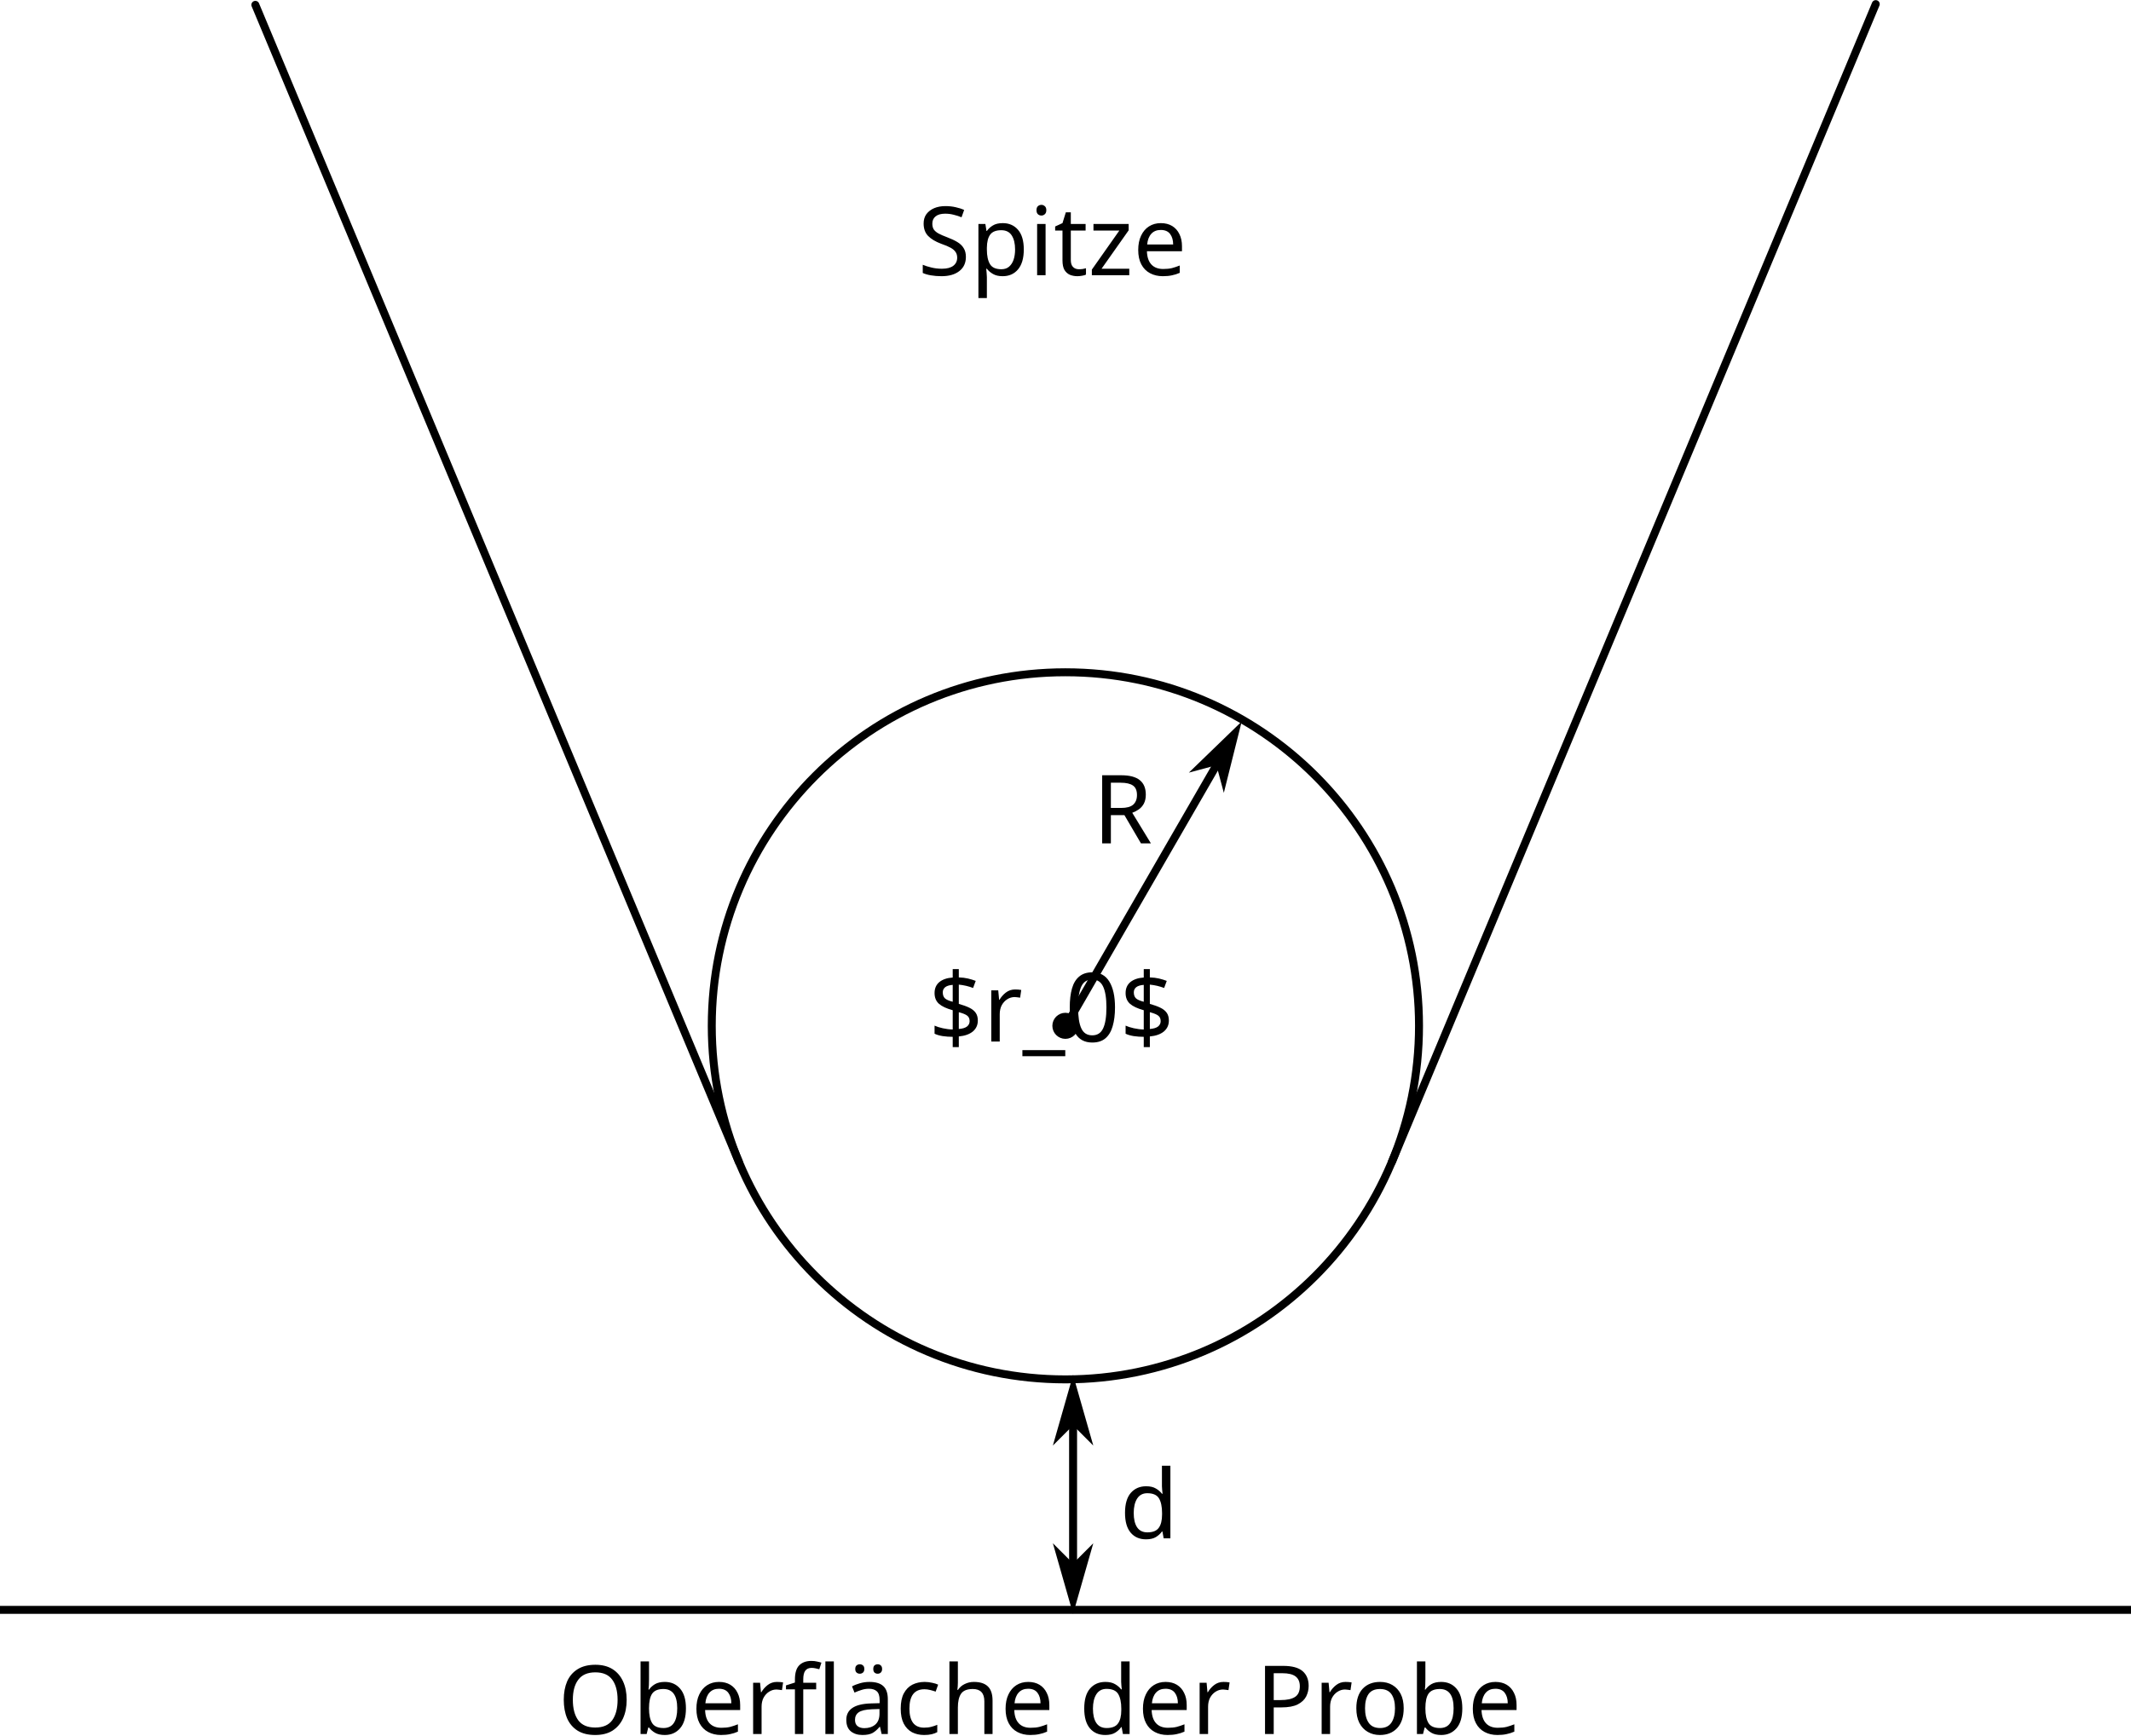
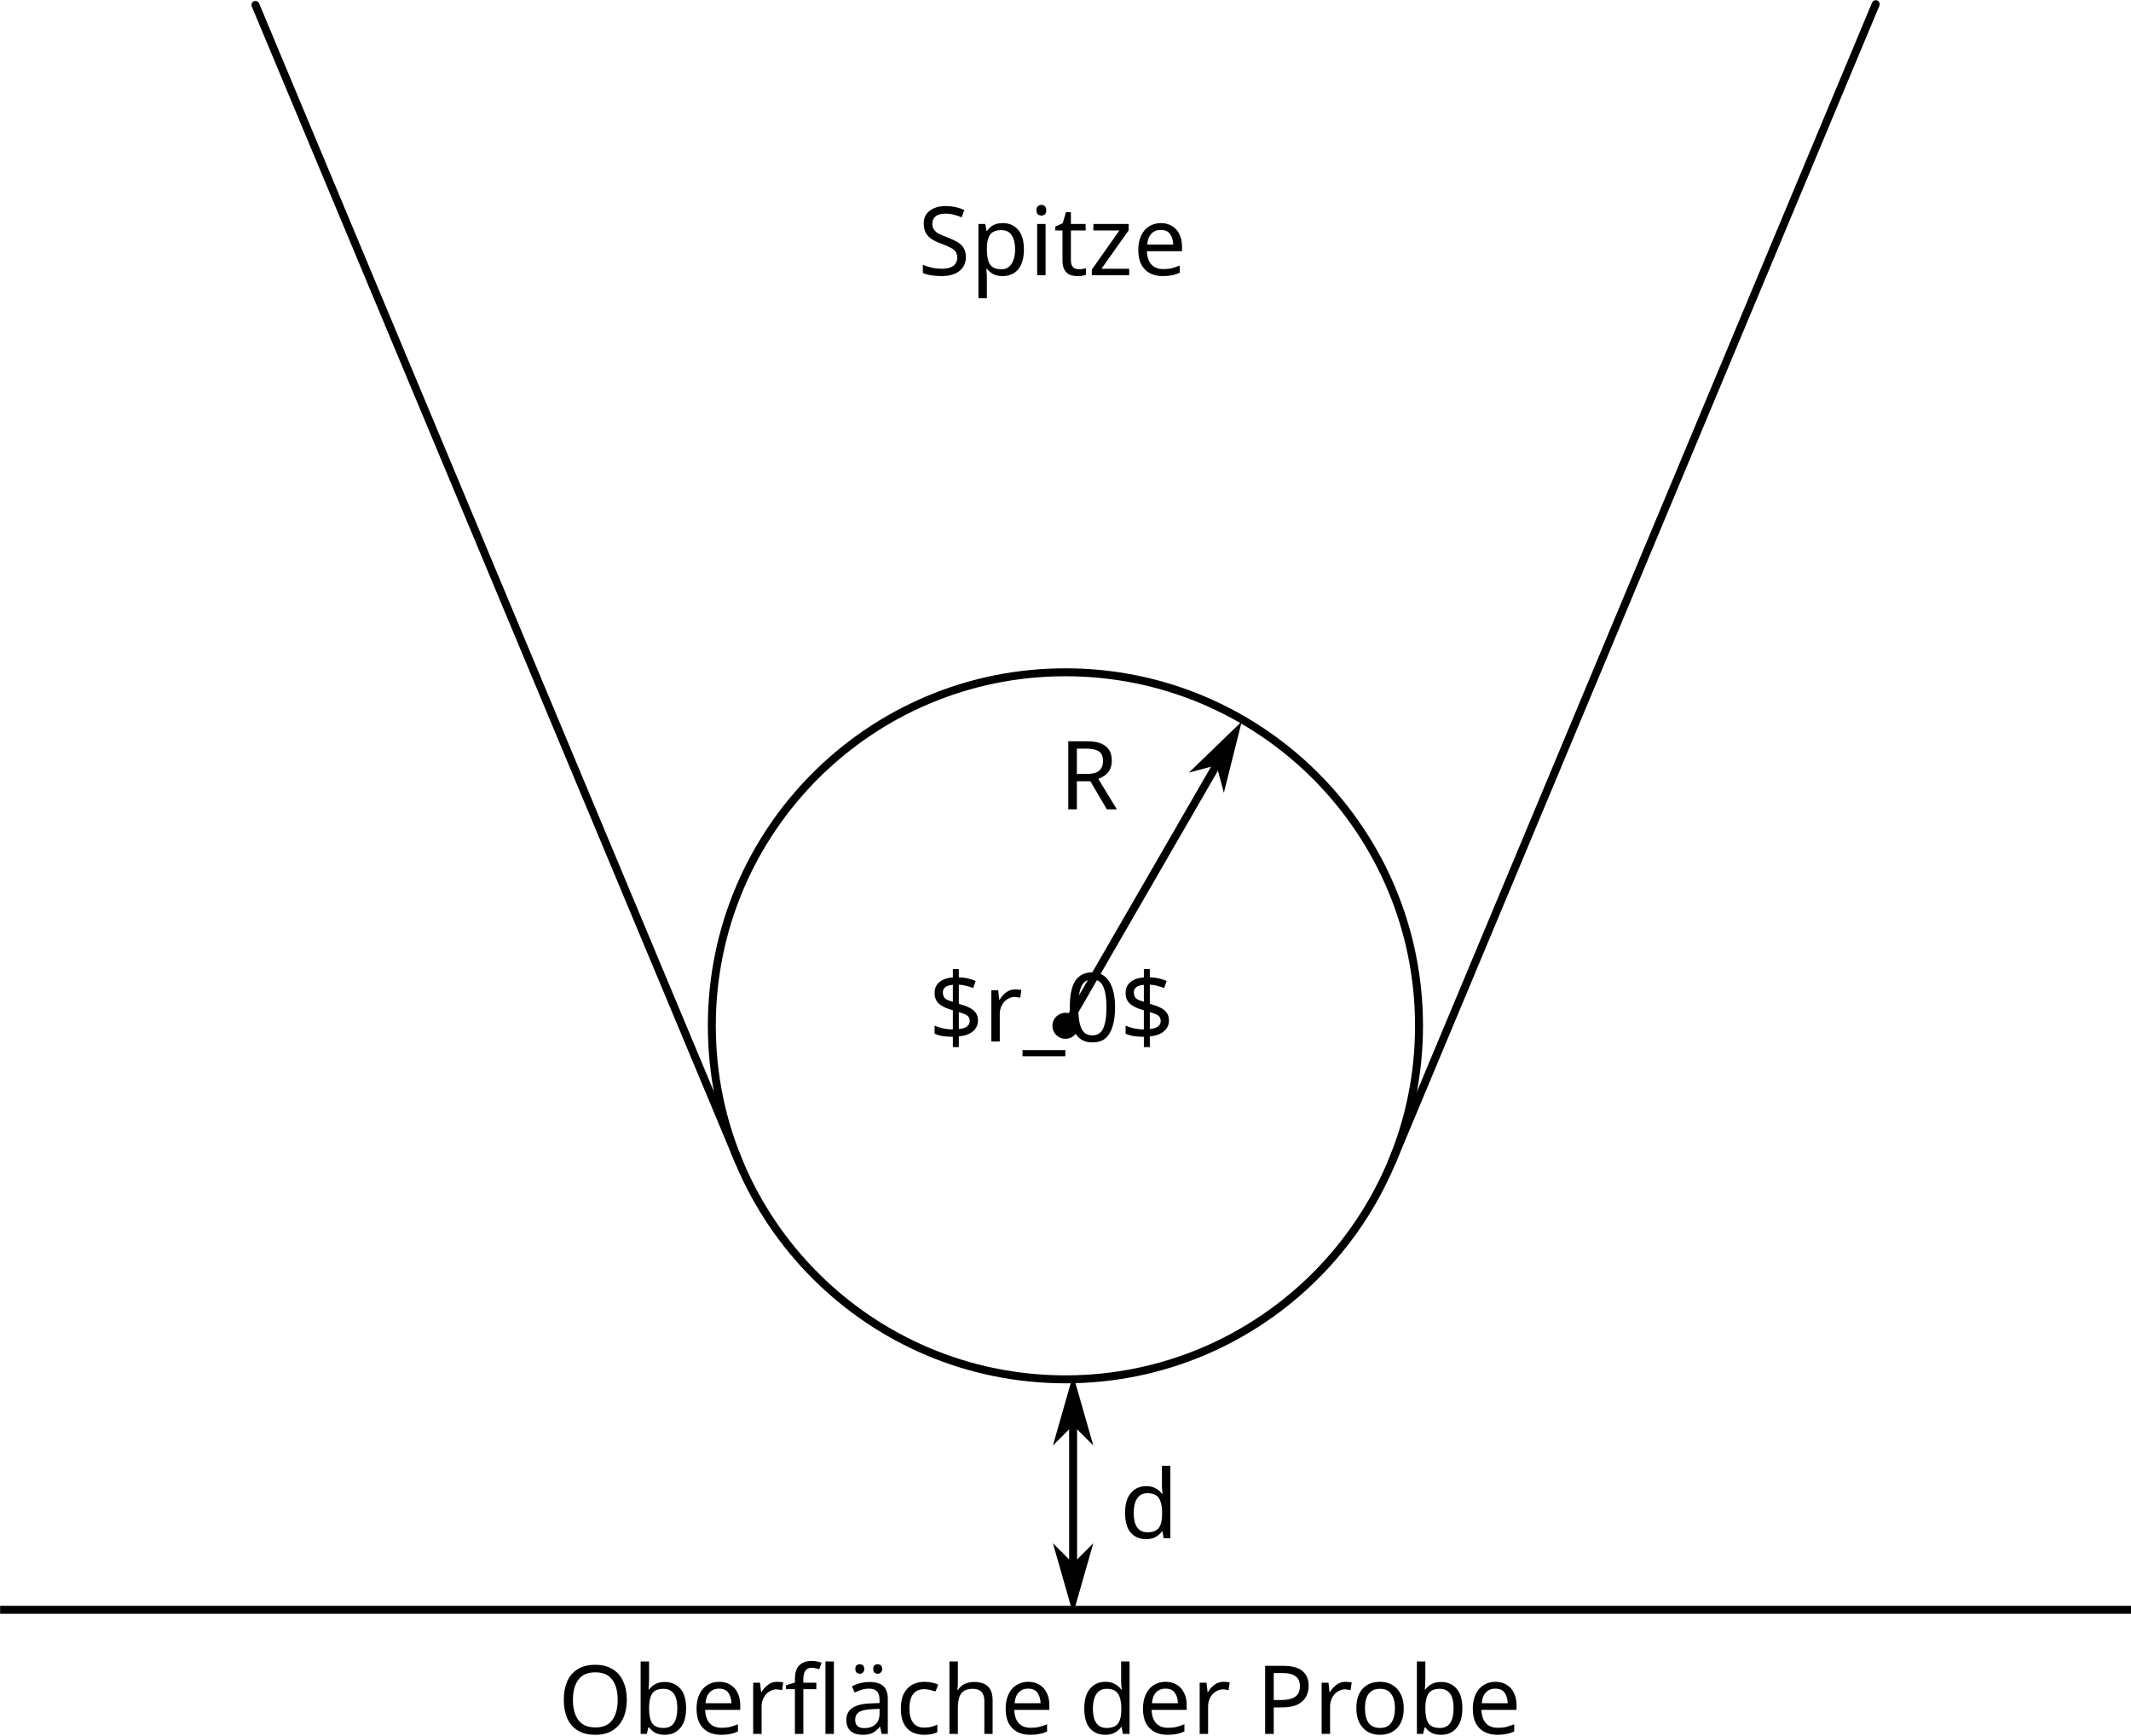
- <svg xmlns="http://www.w3.org/2000/svg" width="267.844" height="218.159" id="svg6328" version="1.1">
+ <svg xmlns="http://www.w3.org/2000/svg" width="189.719" height="154.52" id="svg6328" version="1.1">
  <defs id="defs6330">
    <marker orient="auto" refY="0" refX="0" id="Arrow1Mstart" style="overflow:visible">
      <path id="path3767" d="M 0,0 5,-5 -12.5,0 5,5 0,0 z" style="fill-rule:evenodd;stroke:#000000;stroke-width:1pt" transform="matrix(0.4,0,0,0.4,4,0)" />
    </marker>
    <marker orient="auto" refY="0" refX="0" id="Arrow1Mend" style="overflow:visible">
      <path id="path3770" d="M 0,0 5,-5 -12.5,0 5,5 0,0 z" style="fill-rule:evenodd;stroke:#000000;stroke-width:1pt" transform="matrix(-0.4,0,0,-0.4,-4,0)" />
    </marker>
  </defs>
-   <g id="layer1" transform="translate(-217.625,-192.0517)">
+   <g id="layer1" transform="translate(-217.4688,-192.0512)">
    <g id="g7440">
-       <path transform="translate(92.93403,79.80205)" d="m 303.046,241.21 c 0,24.547 -19.899,44.447 -44.447,44.447 -24.547,0 -44.447,-19.899 -44.447,-44.447 0,-24.547 19.899,-44.447 44.447,-44.447 24.547,0 44.447,19.899 44.447,44.447 z" id="path6336" style="fill:none;stroke:#000000;stroke-width:1;stroke-linecap:round;stroke-miterlimit:4;stroke-opacity:1;stroke-dasharray:none;stroke-dashoffset:0" />
-       <path id="path6338" d="M 392.571,338.121 453.387,192.568" style="fill:none;stroke:#000000;stroke-width:1px;stroke-linecap:round;stroke-linejoin:miter;stroke-opacity:1" />
-       <path id="path6338-9" d="M 310.497,338.121 249.719,192.661" style="fill:none;stroke:#000000;stroke-width:1px;stroke-linecap:round;stroke-linejoin:miter;stroke-opacity:1" />
-       <path id="path6872" d="m 351.533,321.138 21.174,-36.675" style="fill:none;stroke:#000000;stroke-width:1px;stroke-linecap:butt;stroke-linejoin:miter;stroke-opacity:1;marker-end:url(#Arrow1Mend)" />
-       <text id="text7058" y="298.076" x="355" style="font-size:12px;font-style:normal;font-variant:normal;font-weight:normal;font-stretch:normal;text-align:start;line-height:125%;letter-spacing:0px;word-spacing:0px;writing-mode:lr-tb;text-anchor:start;fill:#000000;fill-opacity:1;stroke:none;font-family:Sans;-inkscape-font-specification:Sans" xml:space="preserve">
-         <tspan y="298.076" x="355" id="tspan7060">R</tspan>
+       <path transform="matrix(0.7082655,0,0,0.7082655,129.1647,112.554)" d="m 303.046,241.21 c 0,24.547 -19.899,44.447 -44.447,44.447 -24.547,0 -44.447,-19.899 -44.447,-44.447 0,-24.547 19.899,-44.447 44.447,-44.447 24.547,0 44.447,19.899 44.447,44.447 z" id="path6336" style="fill:none;stroke:#000000;stroke-width:1;stroke-linecap:round;stroke-miterlimit:4;stroke-opacity:1;stroke-dasharray:none;stroke-dashoffset:0" />
+       <path id="path6338" d="m 341.387,295.513 43.074,-103.09" style="fill:none;stroke:#000000;stroke-width:0.708px;stroke-linecap:round;stroke-linejoin:miter;stroke-opacity:1" />
+       <path id="path6338-9" d="M 283.257,295.513 240.21,192.488" style="fill:none;stroke:#000000;stroke-width:0.708px;stroke-linecap:round;stroke-linejoin:miter;stroke-opacity:1" />
+       <path id="path6872" d="m 312.322,283.484 14.997,-25.976" style="fill:none;stroke:#000000;stroke-width:0.708px;stroke-linecap:butt;stroke-linejoin:miter;stroke-opacity:1;marker-end:url(#Arrow1Mend)" />
+       <text id="text7058" y="264.12" x="311.747" style="font-size:8.499px;font-style:normal;font-variant:normal;font-weight:normal;font-stretch:normal;text-align:start;line-height:125%;letter-spacing:0px;word-spacing:0px;writing-mode:lr-tb;text-anchor:start;fill:#000000;fill-opacity:1;stroke:none;font-family:Sans;-inkscape-font-specification:Sans" xml:space="preserve">
+         <tspan y="264.12" x="311.747" id="tspan7060">R</tspan>
      </text>
-       <text id="text7062" y="322.987" x="334.339" style="font-size:12px;font-style:normal;font-variant:normal;font-weight:normal;font-stretch:normal;text-align:start;line-height:125%;letter-spacing:0px;word-spacing:0px;writing-mode:lr-tb;text-anchor:start;fill:#000000;fill-opacity:1;stroke:none;font-family:Sans;-inkscape-font-specification:Sans" xml:space="preserve">
-         <tspan y="322.987" x="334.339" id="tspan7064">$r_0$</tspan>
+       <text id="text7062" y="284.794" x="300.144" style="font-size:8.499px;font-style:normal;font-variant:normal;font-weight:normal;font-stretch:normal;text-align:start;line-height:125%;letter-spacing:0px;word-spacing:0px;writing-mode:lr-tb;text-anchor:start;fill:#000000;fill-opacity:1;stroke:none;font-family:Sans;-inkscape-font-specification:Sans" xml:space="preserve">
+         <tspan y="284.794" x="300.144" id="tspan7064">$r_0$</tspan>
      </text>
-       <path transform="matrix(0.7943723,0,0,0.7943723,72.26159,66.10643)" d="m 353.125,320.889 c 0,0.863 -0.7,1.562 -1.562,1.562 -0.863,0 -1.562,-0.7 -1.562,-1.562 0,-0.863 0.7,-1.562 1.562,-1.562 0.863,0 1.562,0.7 1.562,1.562 z" id="path7066" style="fill:#000000;stroke:#000000;stroke-width:1;stroke-linecap:round;stroke-miterlimit:4;stroke-opacity:1;stroke-dasharray:none;stroke-dashoffset:0" />
-       <path id="path7068" d="m 352.5,366.862 0,26.116" style="fill:none;stroke:#000000;stroke-width:1px;stroke-linecap:butt;stroke-linejoin:miter;stroke-opacity:1;marker-start:url(#Arrow1Mstart);marker-end:url(#Arrow1Mend)" />
-       <text xml:space="preserve" style="font-size:12px;font-style:normal;font-variant:normal;font-weight:normal;font-stretch:normal;text-align:start;line-height:125%;letter-spacing:0px;word-spacing:0px;writing-mode:lr-tb;text-anchor:start;fill:#000000;fill-opacity:1;stroke:none;font-family:Sans;-inkscape-font-specification:Sans" x="358.37" y="385.443" id="text7462">
-         <tspan id="tspan7464" x="358.37" y="385.443">d</tspan>
+       <path transform="matrix(0.5626265,0,0,0.5626265,114.5232,102.8539)" d="m 353.125,320.889 c 0,0.863 -0.7,1.562 -1.562,1.562 -0.863,0 -1.562,-0.7 -1.562,-1.562 0,-0.863 0.7,-1.562 1.562,-1.562 0.863,0 1.562,0.7 1.562,1.562 z" id="path7066" style="fill:#000000;stroke:#000000;stroke-width:1;stroke-linecap:round;stroke-miterlimit:4;stroke-opacity:1;stroke-dasharray:none;stroke-dashoffset:0" />
+       <path id="path7068" d="m 313.006,315.869 0,18.497" style="fill:none;stroke:#000000;stroke-width:0.708px;stroke-linecap:butt;stroke-linejoin:miter;stroke-opacity:1;marker-start:url(#Arrow1Mstart);marker-end:url(#Arrow1Mend)" />
+       <text xml:space="preserve" style="font-size:8.499px;font-style:normal;font-variant:normal;font-weight:normal;font-stretch:normal;text-align:start;line-height:125%;letter-spacing:0px;word-spacing:0px;writing-mode:lr-tb;text-anchor:start;fill:#000000;fill-opacity:1;stroke:none;font-family:Sans;-inkscape-font-specification:Sans" x="317.164" y="329.029" id="text7462">
+         <tspan id="tspan7464" x="317.164" y="329.029">d</tspan>
      </text>
    </g>
-     <path style="fill:none;stroke:#000000;stroke-width:1px;stroke-linecap:butt;stroke-linejoin:miter;stroke-opacity:1" d="m 217.625,394.434 267.857,0" id="path7438" />
-     <text xml:space="preserve" style="font-size:12px;font-style:normal;font-variant:normal;font-weight:normal;font-stretch:normal;text-align:start;line-height:125%;letter-spacing:0px;word-spacing:0px;writing-mode:lr-tb;text-anchor:start;fill:#000000;fill-opacity:1;stroke:none;font-family:Sans;-inkscape-font-specification:Sans" x="287.751" y="410.041" id="text7452">
-       <tspan id="tspan7454" x="287.751" y="410.041">Oberfläche der Probe</tspan>
+     <path style="fill:none;stroke:#000000;stroke-width:0.708px;stroke-linecap:butt;stroke-linejoin:miter;stroke-opacity:1" d="m 217.479,335.397 189.714,0" id="path7438" />
+     <text xml:space="preserve" style="font-size:8.499px;font-style:normal;font-variant:normal;font-weight:normal;font-stretch:normal;text-align:start;line-height:125%;letter-spacing:0px;word-spacing:0px;writing-mode:lr-tb;text-anchor:start;fill:#000000;fill-opacity:1;stroke:none;font-family:Sans;-inkscape-font-specification:Sans" x="267.147" y="346.451" id="text7452">
+       <tspan id="tspan7454" x="267.147" y="346.451">Oberfläche der Probe</tspan>
    </text>
-     <text xml:space="preserve" style="font-size:12px;font-style:normal;font-variant:normal;font-weight:normal;font-stretch:normal;text-align:start;line-height:125%;letter-spacing:0px;word-spacing:0px;writing-mode:lr-tb;text-anchor:start;fill:#000000;fill-opacity:1;stroke:none;font-family:Sans;-inkscape-font-specification:Sans" x="332.997" y="226.648" id="text7458">
-       <tspan id="tspan7460" x="332.997" y="226.648">Spitze</tspan>
+     <text xml:space="preserve" style="font-size:8.499px;font-style:normal;font-variant:normal;font-weight:normal;font-stretch:normal;text-align:start;line-height:125%;letter-spacing:0px;word-spacing:0px;writing-mode:lr-tb;text-anchor:start;fill:#000000;fill-opacity:1;stroke:none;font-family:Sans;-inkscape-font-specification:Sans" x="299.193" y="216.56" id="text7458">
+       <tspan id="tspan7460" x="299.193" y="216.56">Spitze</tspan>
    </text>
  </g>
</svg>
